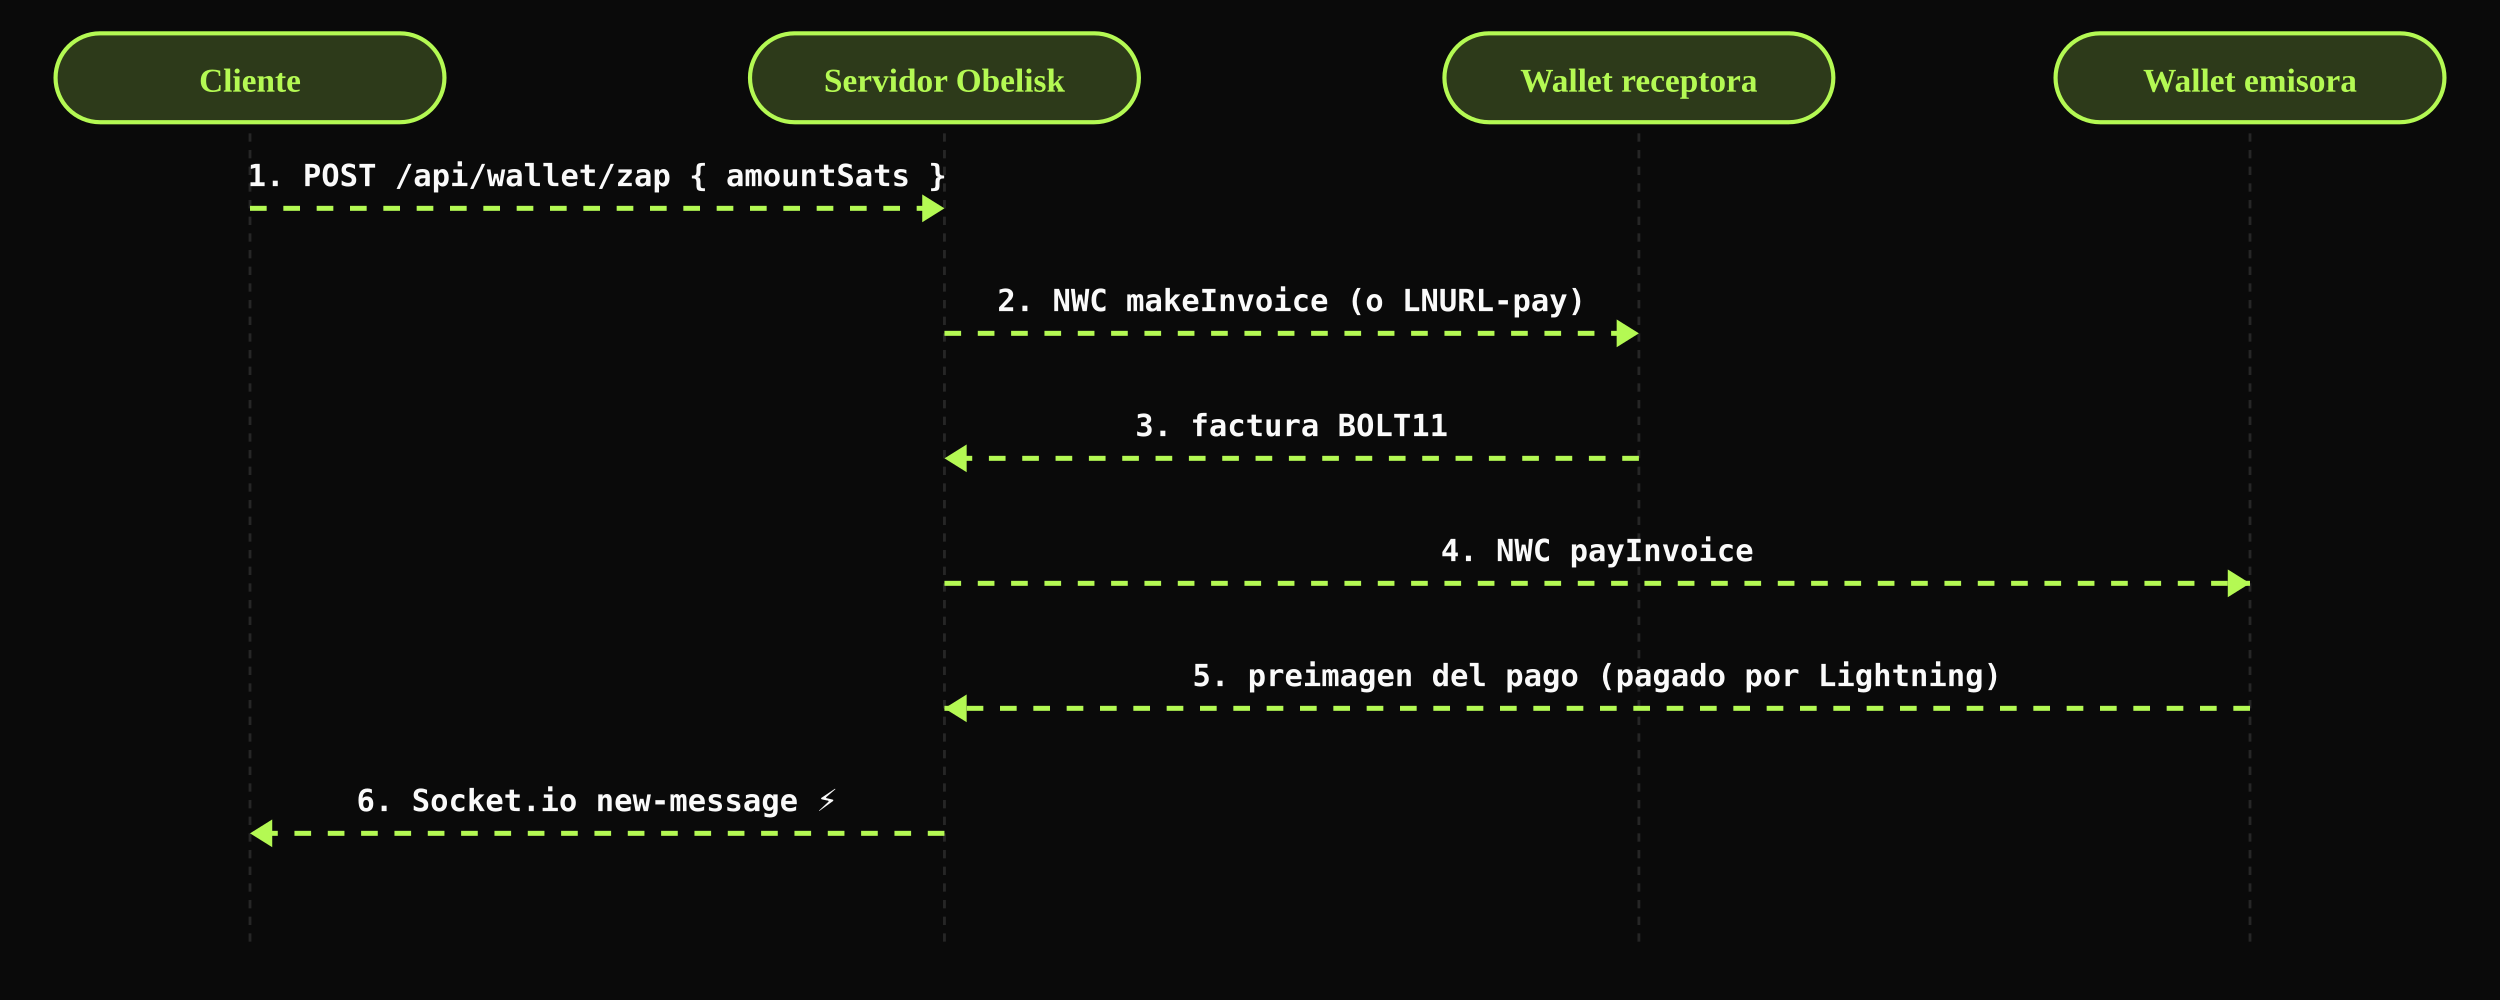
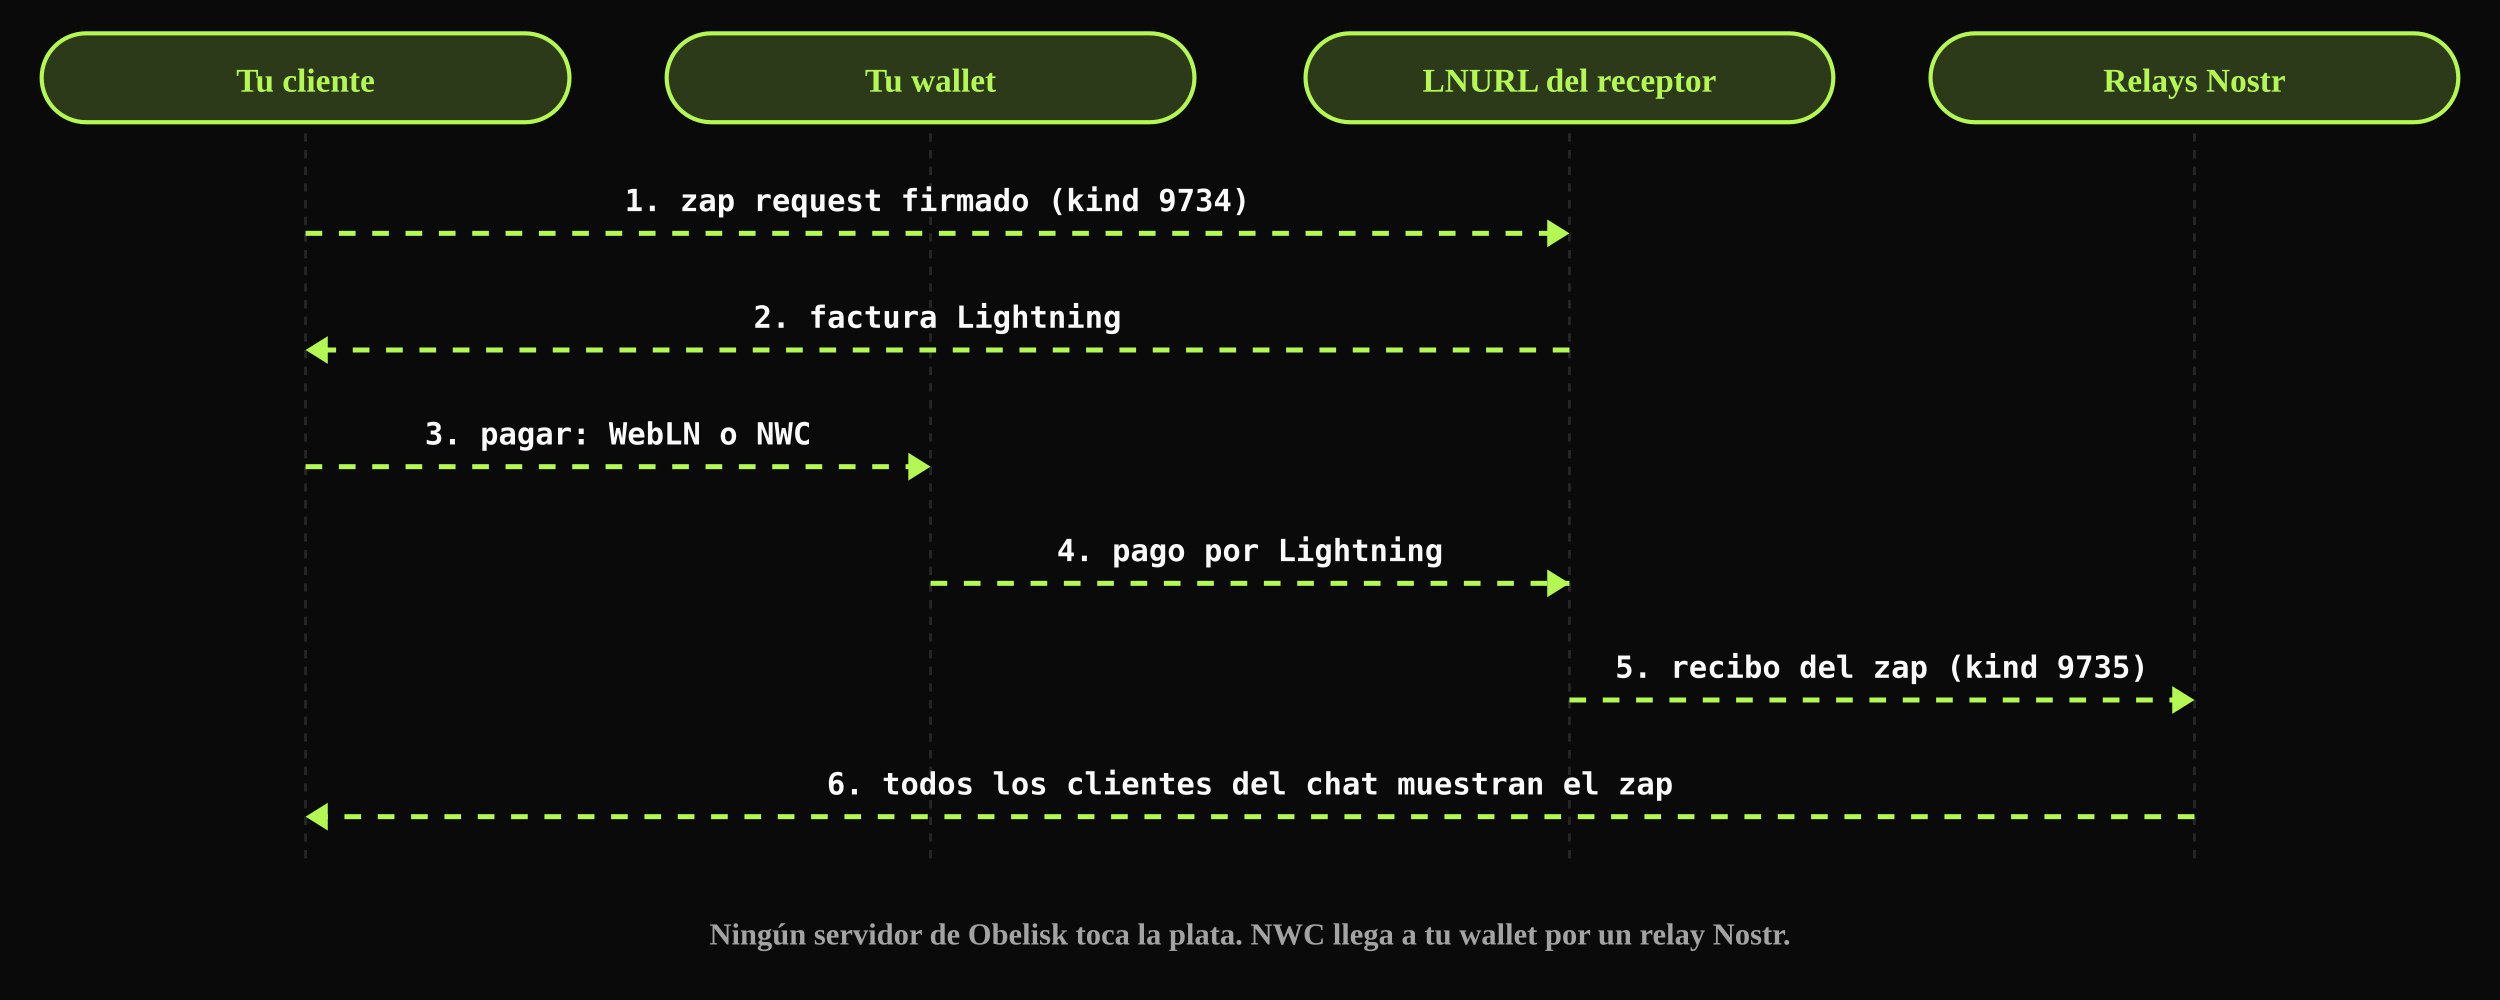
<svg xmlns="http://www.w3.org/2000/svg" viewBox="0 0 900 360" role="img" aria-label="Diagrama de la secuencia de un zap" class="w-full h-auto">
  <rect width="900" height="360" fill="#0a0a0a" />
  <g>
-     <rect x="20" y="12" width="140" height="32" rx="16" fill="#2d3a1a" stroke="#b4f953" stroke-width="1.5" />
-     <text x="90" y="33" text-anchor="middle" font-size="12" font-weight="700" fill="#b4f953">Cliente</text>
+     <rect x="15" y="12" width="190" height="32" rx="16" fill="#2d3a1a" stroke="#b4f953" stroke-width="1.5" />
+     <text x="110" y="33" text-anchor="middle" font-size="12" font-weight="700" fill="#b4f953">Tu cliente</text>
  </g>
  <g>
-     <rect x="270" y="12" width="140" height="32" rx="16" fill="#2d3a1a" stroke="#b4f953" stroke-width="1.5" />
-     <text x="340" y="33" text-anchor="middle" font-size="12" font-weight="700" fill="#b4f953">Servidor Obelisk</text>
+     <rect x="240" y="12" width="190" height="32" rx="16" fill="#2d3a1a" stroke="#b4f953" stroke-width="1.5" />
+     <text x="335" y="33" text-anchor="middle" font-size="12" font-weight="700" fill="#b4f953">Tu wallet</text>
  </g>
  <g>
-     <rect x="520" y="12" width="140" height="32" rx="16" fill="#2d3a1a" stroke="#b4f953" stroke-width="1.5" />
-     <text x="590" y="33" text-anchor="middle" font-size="12" font-weight="700" fill="#b4f953">Wallet receptora</text>
+     <rect x="470" y="12" width="190" height="32" rx="16" fill="#2d3a1a" stroke="#b4f953" stroke-width="1.5" />
+     <text x="565" y="33" text-anchor="middle" font-size="12" font-weight="700" fill="#b4f953">LNURL del receptor</text>
  </g>
  <g>
-     <rect x="740" y="12" width="140" height="32" rx="16" fill="#2d3a1a" stroke="#b4f953" stroke-width="1.5" />
-     <text x="810" y="33" text-anchor="middle" font-size="12" font-weight="700" fill="#b4f953">Wallet emisora</text>
+     <rect x="695" y="12" width="190" height="32" rx="16" fill="#2d3a1a" stroke="#b4f953" stroke-width="1.5" />
+     <text x="790" y="33" text-anchor="middle" font-size="12" font-weight="700" fill="#b4f953">Relays Nostr</text>
  </g>
  <g stroke="#262626" stroke-width="1" stroke-dasharray="3 3">
-     <line x1="90" y1="48" x2="90" y2="340" />
-     <line x1="340" y1="48" x2="340" y2="340" />
-     <line x1="590" y1="48" x2="590" y2="340" />
-     <line x1="810" y1="48" x2="810" y2="340" />
+     <line x1="110" y1="48" x2="110" y2="312" />
+     <line x1="335" y1="48" x2="335" y2="312" />
+     <line x1="565" y1="48" x2="565" y2="312" />
+     <line x1="790" y1="48" x2="790" y2="312" />
  </g>
  <g>
-     <line x1="90" y1="75" x2="340" y2="75" stroke="#b4f953" stroke-width="1.8" stroke-dasharray="6 6" style="animation-delay:0s" />
-     <polygon points="332,70 340,75 332,80" fill="#b4f953" />
-     <text x="215" y="67" text-anchor="middle" font-size="11" font-weight="600" fill="#fafafa" font-family="monospace">1. POST /api/wallet/zap { amountSats }</text>
+     <line x1="110" y1="84" x2="565" y2="84" stroke="#b4f953" stroke-width="1.8" stroke-dasharray="6 6" style="animation-delay:0s" />
+     <polygon points="557,79 565,84 557,89" fill="#b4f953" />
+     <text x="337.5" y="76" text-anchor="middle" font-size="11" font-weight="600" fill="#fafafa" font-family="monospace">1. zap request firmado (kind 9734)</text>
  </g>
  <g>
-     <line x1="340" y1="120" x2="590" y2="120" stroke="#b4f953" stroke-width="1.8" stroke-dasharray="6 6" style="animation-delay:0.25s" />
-     <polygon points="582,115 590,120 582,125" fill="#b4f953" />
-     <text x="465" y="112" text-anchor="middle" font-size="11" font-weight="600" fill="#fafafa" font-family="monospace">2. NWC makeInvoice (o LNURL-pay)</text>
+     <line x1="565" y1="126" x2="110" y2="126" stroke="#b4f953" stroke-width="1.8" stroke-dasharray="6 6" style="animation-delay:0.25s" />
+     <polygon points="118,121 110,126 118,131" fill="#b4f953" />
+     <text x="337.5" y="118" text-anchor="middle" font-size="11" font-weight="600" fill="#fafafa" font-family="monospace">2. factura Lightning</text>
  </g>
  <g>
-     <line x1="590" y1="165" x2="340" y2="165" stroke="#b4f953" stroke-width="1.8" stroke-dasharray="6 6" style="animation-delay:0.5s" />
-     <polygon points="348,160 340,165 348,170" fill="#b4f953" />
-     <text x="465" y="157" text-anchor="middle" font-size="11" font-weight="600" fill="#fafafa" font-family="monospace">3. factura BOLT11</text>
+     <line x1="110" y1="168" x2="335" y2="168" stroke="#b4f953" stroke-width="1.8" stroke-dasharray="6 6" style="animation-delay:0.5s" />
+     <polygon points="327,163 335,168 327,173" fill="#b4f953" />
+     <text x="222.5" y="160" text-anchor="middle" font-size="11" font-weight="600" fill="#fafafa" font-family="monospace">3. pagar: WebLN o NWC</text>
  </g>
  <g>
-     <line x1="340" y1="210" x2="810" y2="210" stroke="#b4f953" stroke-width="1.8" stroke-dasharray="6 6" style="animation-delay:0.75s" />
-     <polygon points="802,205 810,210 802,215" fill="#b4f953" />
-     <text x="575" y="202" text-anchor="middle" font-size="11" font-weight="600" fill="#fafafa" font-family="monospace">4. NWC payInvoice</text>
+     <line x1="335" y1="210" x2="565" y2="210" stroke="#b4f953" stroke-width="1.8" stroke-dasharray="6 6" style="animation-delay:0.75s" />
+     <polygon points="557,205 565,210 557,215" fill="#b4f953" />
+     <text x="450" y="202" text-anchor="middle" font-size="11" font-weight="600" fill="#fafafa" font-family="monospace">4. pago por Lightning</text>
  </g>
  <g>
-     <line x1="810" y1="255" x2="340" y2="255" stroke="#b4f953" stroke-width="1.8" stroke-dasharray="6 6" style="animation-delay:1s" />
-     <polygon points="348,250 340,255 348,260" fill="#b4f953" />
-     <text x="575" y="247" text-anchor="middle" font-size="11" font-weight="600" fill="#fafafa" font-family="monospace">5. preimagen del pago (pagado por Lightning)</text>
+     <line x1="565" y1="252" x2="790" y2="252" stroke="#b4f953" stroke-width="1.8" stroke-dasharray="6 6" style="animation-delay:1s" />
+     <polygon points="782,247 790,252 782,257" fill="#b4f953" />
+     <text x="677.5" y="244" text-anchor="middle" font-size="11" font-weight="600" fill="#fafafa" font-family="monospace">5. recibo del zap (kind 9735)</text>
  </g>
  <g>
-     <line x1="340" y1="300" x2="90" y2="300" stroke="#b4f953" stroke-width="1.8" stroke-dasharray="6 6" style="animation-delay:1.25s" />
-     <polygon points="98,295 90,300 98,305" fill="#b4f953" />
-     <text x="215" y="292" text-anchor="middle" font-size="11" font-weight="600" fill="#fafafa" font-family="monospace">6. Socket.io new-message ⚡</text>
+     <line x1="790" y1="294" x2="110" y2="294" stroke="#b4f953" stroke-width="1.8" stroke-dasharray="6 6" style="animation-delay:1.25s" />
+     <polygon points="118,289 110,294 118,299" fill="#b4f953" />
+     <text x="450" y="286" text-anchor="middle" font-size="11" font-weight="600" fill="#fafafa" font-family="monospace">6. todos los clientes del chat muestran el zap</text>
  </g>
+   <text x="450" y="340" text-anchor="middle" font-size="11" font-weight="600" fill="#a3a3a3">Ningún servidor de Obelisk toca la plata. NWC llega a tu wallet por un relay Nostr.</text>
</svg>
